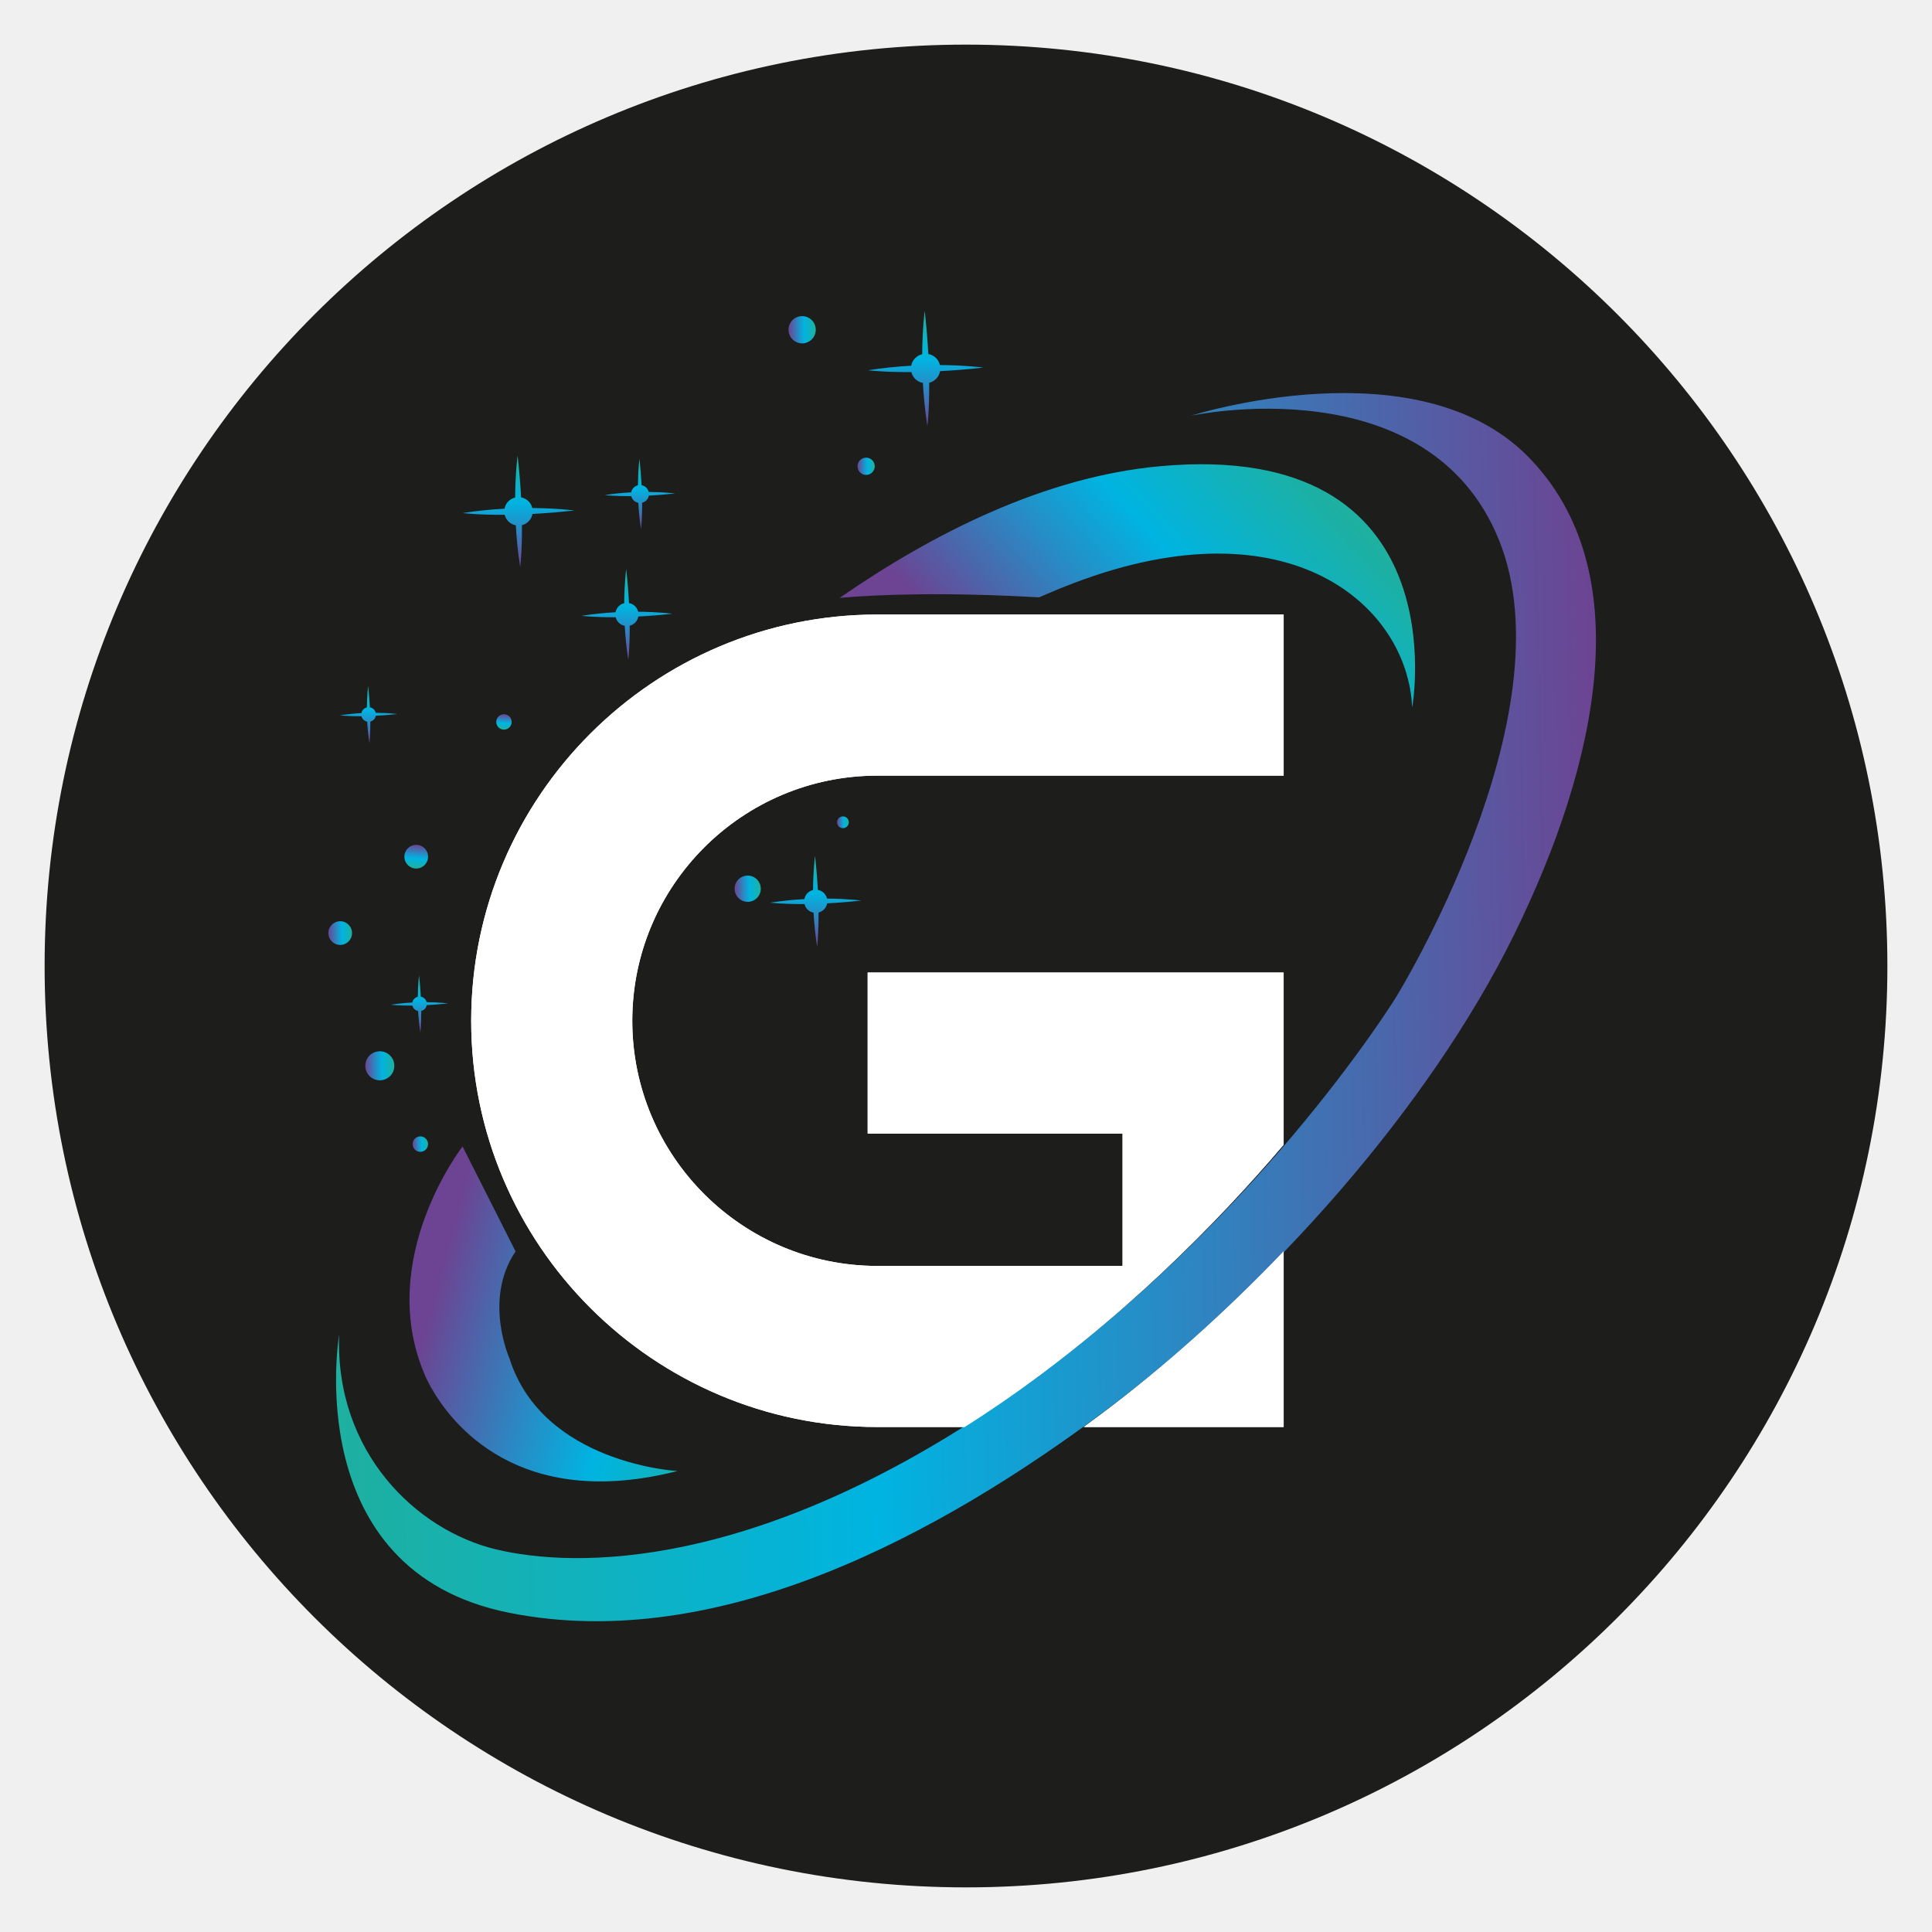
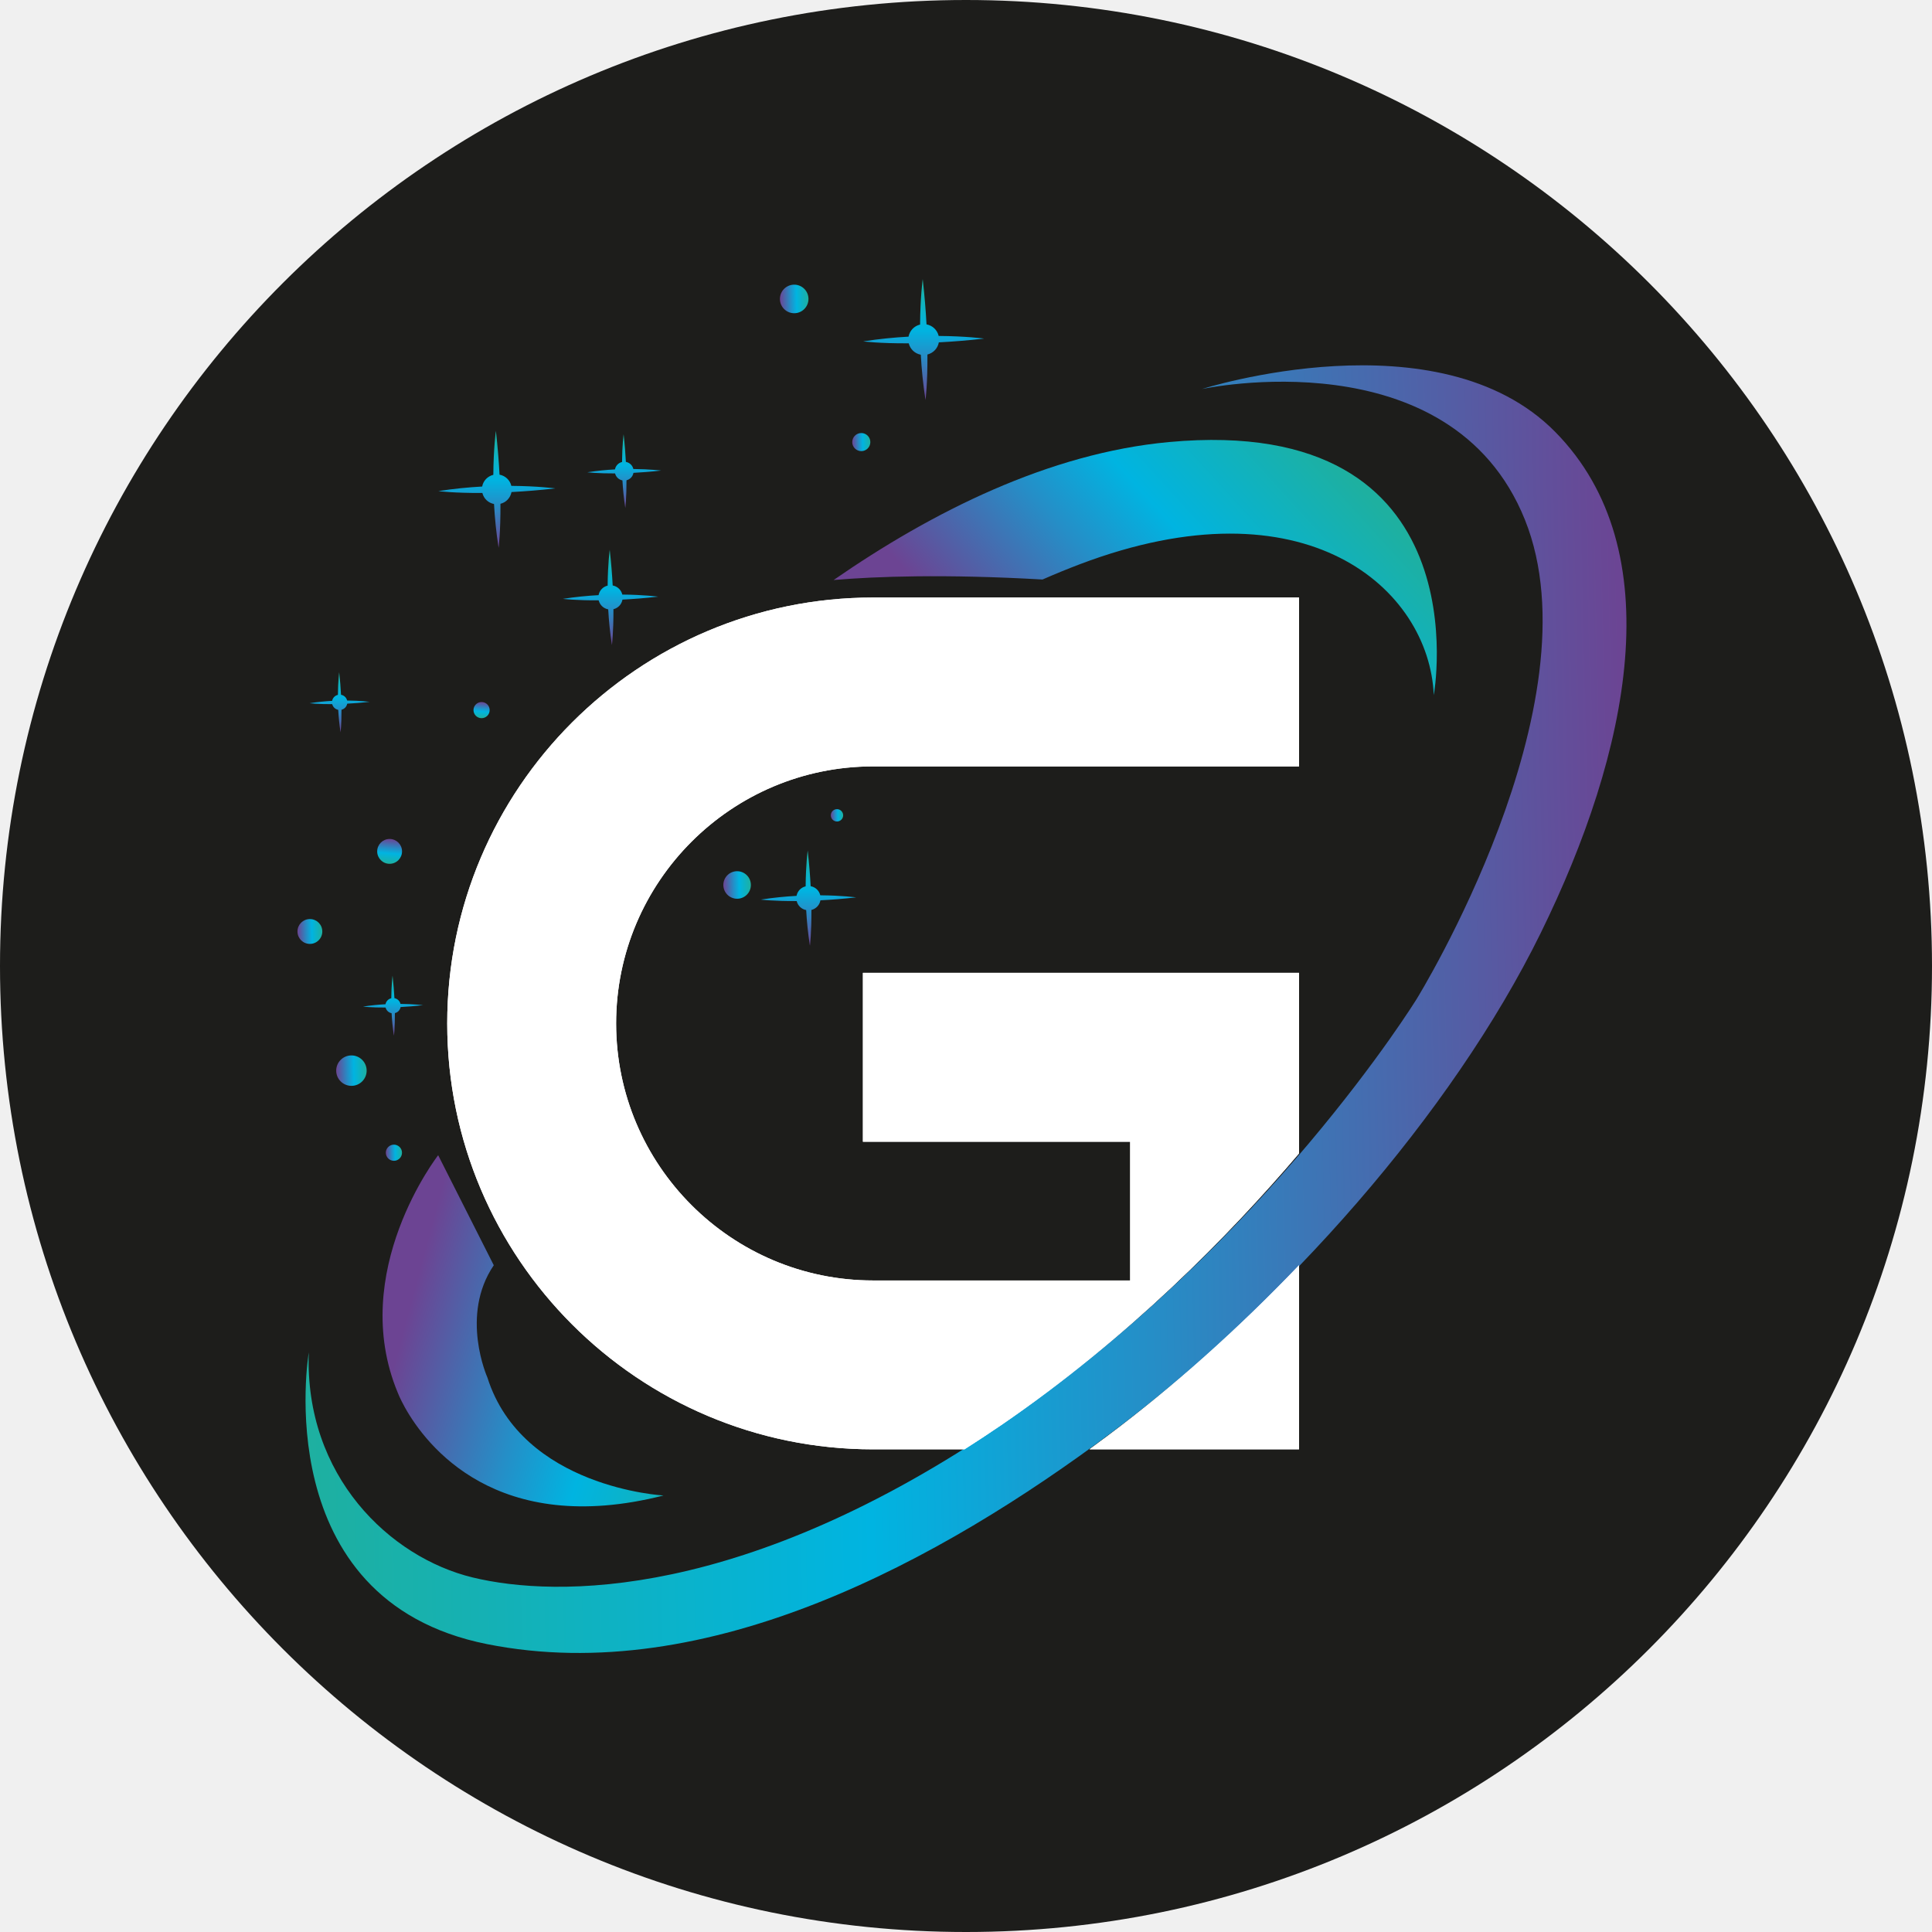
- <svg xmlns="http://www.w3.org/2000/svg" version="1.1" id="katman_1" x="0px" y="0px" viewBox="0 0 1157.46 1157.46" style="enable-background:new 0 0 1157.46 1157.46;" xml:space="preserve">
-   <style type="text/css">
- 	.st0{fill:#1D1D1B;}
- 	.st1{fill:url(#SVGID_1_);}
- 	.st2{fill:#FFFFFF;}
- 	.st3{fill:url(#SVGID_00000168809039523349352600000007737921503213469627_);}
- 	.st4{fill:url(#SVGID_00000065059592438440862830000018189029250278199437_);}
- 	.st5{fill:url(#SVGID_00000003094658730312179170000011461643819123714202_);}
- 	.st6{fill:url(#SVGID_00000126297952413505554300000001694948551123503003_);}
- 	.st7{fill:url(#SVGID_00000181049170114549205180000008028820623058030734_);}
- 	.st8{fill:url(#SVGID_00000178178349207079733540000004793372995275701160_);}
- 	.st9{fill:url(#SVGID_00000073721748197074112480000013940177683204394371_);}
- 	.st10{fill:url(#SVGID_00000138539807666427129310000015668536230346090679_);}
- 	.st11{fill:url(#SVGID_00000163059840366951380580000004930290767700397970_);}
- 	.st12{fill:url(#SVGID_00000074418323352957930840000000751548977490442387_);}
- 	.st13{fill:url(#SVGID_00000165940127943482131130000003046882049452179126_);}
- 	.st14{fill:url(#SVGID_00000008112504587485463450000012728034028313102478_);}
- 	.st15{fill:url(#SVGID_00000061462504294930883450000018088721439972543895_);}
- 	.st16{fill:url(#SVGID_00000078038483161044377540000008747726115834584989_);}
- 	.st17{fill:url(#SVGID_00000116938404288529384190000018175064037230500535_);}
- 	.st18{fill:url(#SVGID_00000007426685480235730360000004562881250436709027_);}
- 	.st19{fill:url(#SVGID_00000083053948280776724390000010776900556996976010_);}
- 	.st20{fill:url(#SVGID_00000020371176562093701140000016284658557888918688_);}
- </style>
-   <g>
-     <circle class="st0" cx="578.73" cy="578.73" r="552" />
-     <linearGradient id="SVGID_1_" gradientUnits="userSpaceOnUse" x1="180.004" y1="553.705" x2="944.993" y2="553.705" gradientTransform="matrix(0.9997 -0.0232 0.0232 0.9997 3.5162 62.9125)">
-       <stop offset="0" style="stop-color:#1EB0A0" />
-       <stop offset="0.42" style="stop-color:#00B4E1" />
-       <stop offset="0.632" style="stop-color:#258EC7" />
-       <stop offset="1" style="stop-color:#6C4493" />
+ <svg xmlns="http://www.w3.org/2000/svg" width="64" height="64" viewBox="0 0 64 64" fill="none">
+   <path d="M32 64C49.673 64 64 49.673 64 32C64 14.327 49.673 0 32 0C14.327 0 0 14.327 0 32C0 49.673 14.327 64 32 64Z" fill="#1D1D1B" />
+   <path d="M10.229 44.802C10.229 44.802 8.827 53.005 16.132 54.463C23.436 55.921 31.162 51.691 36.845 47.439C42.528 43.188 48.095 36.896 51.038 30.908C53.98 24.919 55.383 18.228 51.518 14.307C47.653 10.387 39.818 12.887 39.818 12.887C39.818 12.887 48.051 11.104 50.512 17.21C52.973 23.315 46.933 33.086 46.933 33.086C46.933 33.086 41.962 41.163 33.306 47.091C24.649 53.019 18.415 52.921 15.664 52.257C12.914 51.594 10.082 48.89 10.229 44.802Z" fill="url(#paint0_linear_6_142)" />
+   <path d="M28.923 48.011H31.95C32.347 47.757 32.749 47.495 33.158 47.215C37.374 44.328 40.712 40.933 43.032 38.208V32.227H28.585V37.821H37.438V42.417H28.923C24.229 42.417 20.41 38.598 20.41 33.902C20.41 29.207 24.229 25.388 28.923 25.388H43.032V19.794H28.923C21.144 19.794 14.815 26.123 14.815 33.903C14.815 41.682 21.144 48.011 28.923 48.011Z" fill="white" />
+   <path d="M36.697 47.563C36.498 47.713 36.295 47.862 36.09 48.011H43.032V41.913C41.031 44.007 38.874 45.936 36.697 47.563Z" fill="white" />
+   <path d="M28.923 48.011H31.95C32.347 47.757 32.749 47.495 33.158 47.215C37.374 44.328 40.712 40.933 43.032 38.208V32.227H28.585V37.821H37.438V42.417H28.923C24.229 42.417 20.41 38.598 20.41 33.902C20.41 29.207 24.229 25.388 28.923 25.388H43.032V19.794H28.923C21.144 19.794 14.815 26.123 14.815 33.903C14.815 41.682 21.144 48.011 28.923 48.011Z" fill="white" />
+   <path d="M36.697 47.563C36.498 47.713 36.295 47.862 36.09 48.011H43.032V41.913C41.031 44.007 38.874 45.936 36.697 47.563Z" fill="white" />
+   <path d="M38.717 14.644C34.749 15.012 30.886 16.95 27.614 19.214C29.029 19.094 31.287 19.012 34.535 19.197C34.937 19.021 35.346 18.852 35.763 18.694C43.245 15.854 47.345 19.499 47.496 23.027C47.497 23.027 49.184 13.675 38.717 14.644Z" fill="url(#paint1_linear_6_142)" />
+   <path d="M16.144 45.627C16.144 45.627 15.228 43.578 16.357 41.913L14.515 38.268C14.515 38.268 11.508 42.131 13.177 46.137C13.177 46.137 13.25 46.331 13.417 46.63C14.113 47.873 16.446 50.945 21.98 49.54C21.98 49.54 17.302 49.292 16.144 45.627Z" fill="url(#paint2_linear_6_142)" />
+   <path d="M16.944 16.3C17.377 16.277 17.86 16.24 18.396 16.179C18.396 16.179 17.822 16.101 16.939 16.095C16.892 15.903 16.742 15.761 16.548 15.724C16.525 15.29 16.488 14.807 16.427 14.271C16.427 14.271 16.348 14.846 16.342 15.729C16.151 15.776 16.009 15.924 15.972 16.117C15.521 16.142 15.031 16.188 14.52 16.269C14.52 16.269 15.037 16.336 15.979 16.33C16.026 16.519 16.174 16.659 16.365 16.696C16.39 17.147 16.436 17.637 16.517 18.148C16.517 18.148 16.584 17.631 16.578 16.689C16.767 16.642 16.907 16.493 16.944 16.3Z" fill="url(#paint3_linear_6_142)" />
+   <path d="M20.984 15.664C21.259 15.649 21.56 15.627 21.899 15.588C21.899 15.588 21.533 15.541 20.981 15.536C20.952 15.415 20.857 15.324 20.733 15.301C20.719 15.027 20.696 14.725 20.658 14.386C20.658 14.386 20.61 14.752 20.606 15.304C20.485 15.333 20.395 15.427 20.371 15.55C20.087 15.565 19.778 15.594 19.456 15.645C19.456 15.645 19.784 15.686 20.375 15.683C20.405 15.802 20.498 15.89 20.619 15.914C20.635 16.198 20.664 16.507 20.714 16.828C20.714 16.828 20.756 16.5 20.753 15.91C20.873 15.88 20.962 15.786 20.984 15.664Z" fill="url(#paint4_linear_6_142)" />
+   <path d="M20.62 19.863C20.974 19.844 21.364 19.815 21.802 19.765C21.802 19.765 21.334 19.701 20.615 19.696C20.577 19.54 20.454 19.424 20.296 19.394C20.277 19.04 20.248 18.65 20.198 18.212C20.198 18.212 20.134 18.68 20.129 19.399C19.974 19.436 19.858 19.558 19.828 19.715C19.46 19.735 19.061 19.773 18.645 19.838C18.645 19.838 19.069 19.892 19.832 19.887C19.871 20.042 19.991 20.156 20.148 20.186C20.168 20.554 20.206 20.953 20.271 21.369C20.271 21.369 20.325 20.945 20.321 20.181C20.476 20.143 20.591 20.021 20.62 19.863Z" fill="url(#paint5_linear_6_142)" />
+   <path d="M27.178 29.824C27.532 29.806 27.922 29.777 28.361 29.727C28.361 29.727 27.892 29.663 27.173 29.658C27.135 29.502 27.013 29.386 26.854 29.356C26.835 29.002 26.806 28.612 26.756 28.173C26.756 28.173 26.693 28.642 26.688 29.361C26.532 29.398 26.417 29.519 26.386 29.677C26.019 29.697 25.619 29.735 25.203 29.8C25.203 29.8 25.627 29.854 26.391 29.849C26.429 30.003 26.55 30.118 26.706 30.148C26.726 30.515 26.764 30.915 26.83 31.33C26.83 31.33 26.884 30.907 26.879 30.143C27.034 30.104 27.149 29.982 27.178 29.824Z" fill="url(#paint6_linear_6_142)" />
+   <path d="M11.502 23.31C11.725 23.299 11.971 23.28 12.247 23.249C12.247 23.249 11.949 23.21 11.499 23.206C11.475 23.107 11.398 23.034 11.297 23.015C11.286 22.792 11.267 22.546 11.236 22.27C11.236 22.27 11.197 22.568 11.194 23.018C11.095 23.041 11.021 23.118 11.002 23.217C10.771 23.23 10.519 23.253 10.257 23.295C10.257 23.295 10.525 23.329 11.005 23.326C11.03 23.423 11.105 23.495 11.204 23.514C11.217 23.745 11.24 23.997 11.282 24.259C11.282 24.259 11.316 23.992 11.312 23.511C11.411 23.486 11.483 23.41 11.502 23.31Z" fill="url(#paint7_linear_6_142)" />
+   <path d="M13.27 33.36C13.493 33.348 13.739 33.33 14.015 33.298C14.015 33.298 13.717 33.26 13.267 33.256C13.243 33.157 13.166 33.084 13.066 33.065C13.054 32.842 13.035 32.596 13.004 32.32C13.004 32.32 12.965 32.618 12.962 33.068C12.863 33.091 12.79 33.168 12.77 33.267C12.539 33.28 12.287 33.303 12.025 33.345C12.025 33.345 12.293 33.379 12.773 33.376C12.798 33.473 12.874 33.545 12.972 33.563C12.985 33.795 13.008 34.046 13.05 34.308C13.05 34.308 13.084 34.041 13.081 33.56C13.18 33.537 13.252 33.46 13.27 33.36Z" fill="url(#paint8_linear_6_142)" />
+   <path d="M31.1 11.341C31.548 11.318 32.048 11.279 32.602 11.216C32.602 11.216 32.008 11.135 31.095 11.129C31.047 10.93 30.892 10.783 30.692 10.745C30.668 10.297 30.629 9.798 30.566 9.244C30.566 9.244 30.485 9.839 30.479 10.751C30.282 10.799 30.135 10.953 30.096 11.152C29.63 11.178 29.123 11.226 28.595 11.309C28.595 11.309 29.129 11.379 30.103 11.373C30.152 11.568 30.304 11.712 30.503 11.751C30.528 12.217 30.576 12.724 30.659 13.252C30.659 13.252 30.729 12.718 30.722 11.744C30.918 11.694 31.063 11.541 31.1 11.341Z" fill="url(#paint9_linear_6_142)" />
+   <path d="M26.309 10.376C26.57 10.376 26.782 10.164 26.782 9.903C26.782 9.641 26.57 9.43 26.309 9.43C26.048 9.43 25.836 9.641 25.836 9.903C25.836 10.164 26.048 10.376 26.309 10.376Z" fill="url(#paint10_linear_6_142)" />
+   <path d="M28.532 14.944C28.697 14.944 28.831 14.81 28.831 14.645C28.831 14.479 28.697 14.345 28.532 14.345C28.366 14.345 28.232 14.479 28.232 14.645C28.232 14.81 28.366 14.944 28.532 14.944Z" fill="url(#paint11_linear_6_142)" />
+   <path d="M10.265 31.268C10.493 31.268 10.677 31.084 10.677 30.856C10.677 30.629 10.493 30.445 10.265 30.445C10.038 30.445 9.854 30.629 9.854 30.856C9.854 31.084 10.038 31.268 10.265 31.268Z" fill="url(#paint12_linear_6_142)" />
+   <path d="M11.642 35.97C11.92 35.97 12.146 35.745 12.146 35.466C12.146 35.188 11.92 34.962 11.642 34.962C11.363 34.962 11.137 35.188 11.137 35.466C11.137 35.745 11.363 35.97 11.642 35.97Z" fill="url(#paint13_linear_6_142)" />
+   <path d="M13.049 38.453C13.197 38.453 13.317 38.333 13.317 38.185C13.317 38.038 13.197 37.918 13.049 37.918C12.901 37.918 12.781 38.038 12.781 38.185C12.781 38.333 12.901 38.453 13.049 38.453Z" fill="url(#paint14_linear_6_142)" />
+   <path d="M12.906 28.615C13.133 28.615 13.318 28.431 13.318 28.203C13.318 27.976 13.133 27.792 12.906 27.792C12.679 27.792 12.495 27.976 12.495 28.203C12.495 28.431 12.679 28.615 12.906 28.615Z" fill="url(#paint15_linear_6_142)" />
+   <path d="M15.953 23.791C16.101 23.791 16.221 23.671 16.221 23.523C16.221 23.376 16.101 23.256 15.953 23.256C15.805 23.256 15.685 23.376 15.685 23.523C15.685 23.671 15.805 23.791 15.953 23.791Z" fill="url(#paint16_linear_6_142)" />
+   <path d="M24.418 29.772C24.67 29.772 24.874 29.568 24.874 29.316C24.874 29.064 24.67 28.86 24.418 28.86C24.166 28.86 23.962 29.064 23.962 29.316C23.962 29.568 24.166 29.772 24.418 29.772Z" fill="url(#paint17_linear_6_142)" />
+   <path d="M27.726 27.213C27.839 27.213 27.931 27.122 27.931 27.009C27.931 26.896 27.839 26.804 27.726 26.804C27.613 26.804 27.522 26.896 27.522 27.009C27.522 27.122 27.613 27.213 27.726 27.213Z" fill="url(#paint18_linear_6_142)" />
+   <defs>
+     <linearGradient id="paint0_linear_6_142" x1="9.831" y1="33.945" x2="54.165" y2="32.916" gradientUnits="userSpaceOnUse">
+       <stop stop-color="#1EB0A0" />
+       <stop offset="0.42" stop-color="#00B4E1" />
+       <stop offset="0.632" stop-color="#258EC7" />
+       <stop offset="1" stop-color="#6C4493" />
    </linearGradient>
-     <path class="st1" d="M203.19,799.56c0,0-24.19,141.5,101.81,166.65s259.28-47.81,357.31-121.15s194.06-181.87,244.82-285.17   c50.76-103.3,74.96-218.73,8.29-286.36s-201.83-24.49-201.83-24.49s142.02-30.76,184.48,74.56   c42.45,105.32-61.74,273.87-61.74,273.87S750.58,736.8,601.25,839.05s-256.86,100.57-304.31,89.12   C249.5,916.73,200.64,870.09,203.19,799.56z" />
-     <g>
-       <path class="st2" d="M525.65,854.92h52.21c6.86-4.38,13.79-8.9,20.84-13.73c72.73-49.8,130.32-108.37,170.33-155.38V582.64H519.82    v96.5h152.71v79.28H525.65c-80.97,0-146.85-65.88-146.85-146.88c0-80.98,65.88-146.86,146.85-146.86h243.39v-96.51H525.65    c-134.18,0-243.36,109.18-243.36,243.38C282.29,745.74,391.47,854.92,525.65,854.92z" />
-       <path class="st2" d="M659.76,847.2c-3.44,2.58-6.94,5.15-10.47,7.72h119.75v-105.2C734.52,785.85,697.3,819.12,659.76,847.2z" />
-     </g>
-     <g>
-       <path class="st2" d="M525.65,854.92h52.21c6.86-4.38,13.79-8.9,20.84-13.73c72.73-49.8,130.32-108.37,170.33-155.38V582.64H519.82    v96.5h152.71v79.28H525.65c-80.97,0-146.85-65.88-146.85-146.88c0-80.98,65.88-146.86,146.85-146.86h243.39v-96.51H525.65    c-134.18,0-243.36,109.18-243.36,243.38C282.29,745.74,391.47,854.92,525.65,854.92z" />
-       <path class="st2" d="M659.76,847.2c-3.44,2.58-6.94,5.15-10.47,7.72h119.75v-105.2C734.52,785.85,697.3,819.12,659.76,847.2z" />
-     </g>
-     <linearGradient id="SVGID_00000129180611797199592580000014321105123174622887_" gradientUnits="userSpaceOnUse" x1="788.471" y1="287.194" x2="622.518" y2="438.504">
-       <stop offset="0" style="stop-color:#1EB0A0" />
-       <stop offset="0.42" style="stop-color:#00B4E1" />
-       <stop offset="0.632" style="stop-color:#258EC7" />
-       <stop offset="1" style="stop-color:#6C4493" />
+     <linearGradient id="paint1_linear_6_142" x1="44.159" y1="15.099" x2="34.538" y2="23.871" gradientUnits="userSpaceOnUse">
+       <stop stop-color="#1EB0A0" />
+       <stop offset="0.42" stop-color="#00B4E1" />
+       <stop offset="0.632" stop-color="#258EC7" />
+       <stop offset="1" stop-color="#6C4493" />
    </linearGradient>
-     <path style="fill:url(#SVGID_00000129180611797199592580000014321105123174622887_);" d="M694.59,279.34   c-68.44,6.34-135.08,39.78-191.52,78.83c24.42-2.07,63.36-3.48,119.38-0.29c6.95-3.03,14-5.95,21.19-8.68   c129.06-48.98,199.79,13.88,202.4,74.74C846.05,423.94,875.16,262.62,694.59,279.34z" />
-     <linearGradient id="SVGID_00000121981901955217703420000007441013674963473060_" gradientUnits="userSpaceOnUse" x1="456.993" y1="826.742" x2="260.531" y2="774.114">
-       <stop offset="0" style="stop-color:#1EB0A0" />
-       <stop offset="0.42" style="stop-color:#00B4E1" />
-       <stop offset="0.632" style="stop-color:#258EC7" />
-       <stop offset="1" style="stop-color:#6C4493" />
+     <linearGradient id="paint2_linear_6_142" x1="24.943" y1="46.377" x2="13.554" y2="43.327" gradientUnits="userSpaceOnUse">
+       <stop stop-color="#1EB0A0" />
+       <stop offset="0.42" stop-color="#00B4E1" />
+       <stop offset="0.632" stop-color="#258EC7" />
+       <stop offset="1" stop-color="#6C4493" />
    </linearGradient>
-     <path style="fill:url(#SVGID_00000121981901955217703420000007441013674963473060_);" d="M305.22,813.8c0,0-15.8-35.35,3.66-64.08   l-31.76-62.87c0,0-51.87,66.64-23.09,135.75c0,0,1.26,3.33,4.14,8.49c12.01,21.45,52.25,74.44,147.72,50.2   C405.89,881.3,325.18,877.01,305.22,813.8z" />
-     <g>
-       <linearGradient id="SVGID_00000005948064312028610450000018373592804161911473_" gradientUnits="userSpaceOnUse" x1="310.625" y1="272.914" x2="310.625" y2="339.788">
-         <stop offset="0" style="stop-color:#1EB0A0" />
-         <stop offset="0.42" style="stop-color:#00B4E1" />
-         <stop offset="0.632" style="stop-color:#258EC7" />
-         <stop offset="1" style="stop-color:#6C4493" />
-       </linearGradient>
-       <path style="fill:url(#SVGID_00000005948064312028610450000018373592804161911473_);" d="M319.01,307.91    c7.48-0.4,15.81-1.04,25.06-2.09c0,0-9.92-1.35-25.15-1.46c-0.8-3.31-3.39-5.76-6.74-6.39c-0.4-7.48-1.04-15.81-2.09-25.06    c0,0-1.35,9.92-1.46,25.15c-3.29,0.8-5.74,3.36-6.38,6.69c-7.78,0.43-16.24,1.22-25.05,2.62c0,0,8.91,1.16,25.16,1.05    c0.82,3.26,3.37,5.67,6.67,6.31c0.43,7.78,1.23,16.24,2.62,25.05c0,0,1.16-8.91,1.05-25.16    C315.96,313.81,318.38,311.24,319.01,307.91z" />
-       <linearGradient id="SVGID_00000000940795542206761600000003810827654731389569_" gradientUnits="userSpaceOnUse" x1="383.425" y1="274.894" x2="383.425" y2="317.03">
-         <stop offset="0" style="stop-color:#1EB0A0" />
-         <stop offset="0.42" style="stop-color:#00B4E1" />
-         <stop offset="0.632" style="stop-color:#258EC7" />
-         <stop offset="1" style="stop-color:#6C4493" />
-       </linearGradient>
-       <path style="fill:url(#SVGID_00000000940795542206761600000003810827654731389569_);" d="M388.71,296.93    c4.73-0.25,9.93-0.64,15.78-1.3c0,0-6.31-0.82-15.84-0.9c-0.5-2.1-2.14-3.66-4.27-4.06c-0.25-4.73-0.64-9.93-1.3-15.78    c0,0-0.82,6.31-0.9,15.84c-2.09,0.5-3.64,2.12-4.05,4.23c-4.9,0.27-10.23,0.77-15.78,1.64c0,0,5.66,0.72,15.85,0.66    c0.51,2.06,2.12,3.58,4.21,3.98c0.27,4.9,0.77,10.23,1.64,15.78c0,0,0.72-5.66,0.66-15.85    C386.79,300.66,388.32,299.04,388.71,296.93z" />
-       <linearGradient id="SVGID_00000147206366688908602770000012446696150661646497_" gradientUnits="userSpaceOnUse" x1="375.588" y1="340.885" x2="375.588" y2="395.344">
-         <stop offset="0" style="stop-color:#1EB0A0" />
-         <stop offset="0.42" style="stop-color:#00B4E1" />
-         <stop offset="0.632" style="stop-color:#258EC7" />
-         <stop offset="1" style="stop-color:#6C4493" />
-       </linearGradient>
-       <path style="fill:url(#SVGID_00000147206366688908602770000012446696150661646497_);" d="M382.42,369.36    c6.11-0.32,12.84-0.82,20.4-1.68c0,0-8.08-1.1-20.48-1.19c-0.66-2.7-2.77-4.7-5.51-5.21c-0.32-6.11-0.82-12.84-1.68-20.4    c0,0-1.1,8.08-1.19,20.48c-2.68,0.65-4.67,2.74-5.2,5.45c-6.34,0.35-13.23,1-20.4,2.13c0,0,7.31,0.93,20.48,0.85    c0.67,2.66,2.74,4.63,5.44,5.15c0.35,6.34,1,13.23,2.13,20.4c0,0,0.93-7.31,0.85-20.48C379.94,374.19,381.92,372.09,382.42,369.36    z" />
-       <linearGradient id="SVGID_00000082350828407003009530000006803917285032147357_" gradientUnits="userSpaceOnUse" x1="488.717" y1="512.718" x2="488.717" y2="567.178">
-         <stop offset="0" style="stop-color:#1EB0A0" />
-         <stop offset="0.42" style="stop-color:#00B4E1" />
-         <stop offset="0.632" style="stop-color:#258EC7" />
-         <stop offset="1" style="stop-color:#6C4493" />
-       </linearGradient>
-       <path style="fill:url(#SVGID_00000082350828407003009530000006803917285032147357_);" d="M495.55,541.2    c6.11-0.32,12.84-0.82,20.4-1.68c0,0-8.08-1.1-20.48-1.19c-0.66-2.7-2.77-4.7-5.51-5.21c-0.32-6.11-0.82-12.84-1.68-20.4    c0,0-1.1,8.08-1.19,20.48c-2.68,0.65-4.67,2.74-5.2,5.45c-6.34,0.35-13.23,1-20.4,2.13c0,0,7.31,0.93,20.48,0.85    c0.66,2.66,2.74,4.63,5.44,5.15c0.35,6.34,1,13.23,2.13,20.4c0,0,0.93-7.31,0.85-20.48C493.07,546.02,495.05,543.92,495.55,541.2z    " />
-       <linearGradient id="SVGID_00000097498216545872472970000011330771564434407091_" gradientUnits="userSpaceOnUse" x1="220.832" y1="410.886" x2="220.832" y2="445.2">
-         <stop offset="0" style="stop-color:#1EB0A0" />
-         <stop offset="0.42" style="stop-color:#00B4E1" />
-         <stop offset="0.632" style="stop-color:#258EC7" />
-         <stop offset="1" style="stop-color:#6C4493" />
-       </linearGradient>
-       <path style="fill:url(#SVGID_00000097498216545872472970000011330771564434407091_);" d="M225.14,428.83    c3.85-0.2,8.09-0.52,12.85-1.06c0,0-5.14-0.67-12.9-0.73c-0.41-1.71-1.74-2.98-3.48-3.3c-0.2-3.85-0.52-8.09-1.06-12.85    c0,0-0.67,5.14-0.73,12.9c-1.7,0.4-2.97,1.73-3.3,3.44c-3.99,0.22-8.33,0.62-12.85,1.34c0,0,4.61,0.58,12.9,0.53    c0.42,1.68,1.73,2.92,3.43,3.25c0.22,3.99,0.62,8.33,1.34,12.85c0,0,0.59-4.61,0.53-12.91    C223.57,431.87,224.82,430.55,225.14,428.83z" />
-       <linearGradient id="SVGID_00000125561485617402068990000004829097291715901116_" gradientUnits="userSpaceOnUse" x1="251.341" y1="584.25" x2="251.341" y2="618.563">
-         <stop offset="0" style="stop-color:#1EB0A0" />
-         <stop offset="0.42" style="stop-color:#00B4E1" />
-         <stop offset="0.632" style="stop-color:#258EC7" />
-         <stop offset="1" style="stop-color:#6C4493" />
-       </linearGradient>
-       <path style="fill:url(#SVGID_00000125561485617402068990000004829097291715901116_);" d="M255.64,602.19    c3.85-0.2,8.09-0.52,12.85-1.06c0,0-5.14-0.67-12.9-0.73c-0.41-1.71-1.74-2.98-3.48-3.3c-0.2-3.85-0.52-8.09-1.06-12.85    c0,0-0.67,5.14-0.73,12.9c-1.7,0.4-2.97,1.73-3.3,3.44c-3.99,0.22-8.33,0.62-12.85,1.34c0,0,4.61,0.58,12.9,0.53    c0.42,1.68,1.73,2.92,3.43,3.24c0.22,3.99,0.62,8.33,1.34,12.85c0,0,0.58-4.61,0.53-12.91    C254.08,605.24,255.33,603.91,255.64,602.19z" />
-       <linearGradient id="SVGID_00000178190919819789211600000010225486373083945397_" gradientUnits="userSpaceOnUse" x1="554.542" y1="186.183" x2="554.542" y2="255.322">
-         <stop offset="0" style="stop-color:#1EB0A0" />
-         <stop offset="0.42" style="stop-color:#00B4E1" />
-         <stop offset="0.632" style="stop-color:#258EC7" />
-         <stop offset="1" style="stop-color:#6C4493" />
-       </linearGradient>
-       <path style="fill:url(#SVGID_00000178190919819789211600000010225486373083945397_);" d="M563.21,222.37    c7.73-0.41,16.35-1.08,25.91-2.16c0,0-10.26-1.4-26-1.51c-0.83-3.42-3.5-5.96-6.96-6.61c-0.41-7.73-1.08-16.35-2.16-25.9    c0,0-1.4,10.26-1.51,26c-3.4,0.83-5.93,3.48-6.6,6.92c-8.04,0.44-16.79,1.27-25.9,2.71c0,0,9.22,1.2,26.01,1.09    c0.85,3.37,3.48,5.86,6.9,6.52c0.44,8.04,1.27,16.79,2.7,25.9c0,0,1.2-9.22,1.09-26.01C560.06,228.46,562.56,225.81,563.21,222.37    z" />
-       <linearGradient id="SVGID_00000133514878555893004940000010726310555334614203_" gradientUnits="userSpaceOnUse" x1="481.954" y1="145.653" x2="465.639" y2="145.653" gradientTransform="matrix(0.9997 -0.0232 0.0232 0.9997 3.5162 62.9125)">
-         <stop offset="0" style="stop-color:#1EB0A0" />
-         <stop offset="0.42" style="stop-color:#00B4E1" />
-         <stop offset="0.632" style="stop-color:#258EC7" />
-         <stop offset="1" style="stop-color:#6C4493" />
-       </linearGradient>
-       <circle style="fill:url(#SVGID_00000133514878555893004940000010726310555334614203_);" cx="480.56" cy="197.55" r="8.16" />
-       <linearGradient id="SVGID_00000026875064030554715310000015131610914423941531_" gradientUnits="userSpaceOnUse" x1="515.4" y1="228.316" x2="505.067" y2="228.316" gradientTransform="matrix(0.9997 -0.0232 0.0232 0.9997 3.5162 62.9125)">
-         <stop offset="0" style="stop-color:#1EB0A0" />
-         <stop offset="0.42" style="stop-color:#00B4E1" />
-         <stop offset="0.632" style="stop-color:#258EC7" />
-         <stop offset="1" style="stop-color:#6C4493" />
-       </linearGradient>
-       <circle style="fill:url(#SVGID_00000026875064030554715310000015131610914423941531_);" cx="518.9" cy="279.35" r="5.17" />
-       <linearGradient id="SVGID_00000072260508834217759470000005581258428426011819_" gradientUnits="userSpaceOnUse" x1="195.844" y1="500.594" x2="181.648" y2="500.594" gradientTransform="matrix(0.9997 -0.0232 0.0232 0.9997 3.5162 62.9125)">
-         <stop offset="0" style="stop-color:#1EB0A0" />
-         <stop offset="0.42" style="stop-color:#00B4E1" />
-         <stop offset="0.632" style="stop-color:#258EC7" />
-         <stop offset="1" style="stop-color:#6C4493" />
-       </linearGradient>
-       <circle style="fill:url(#SVGID_00000072260508834217759470000005581258428426011819_);" cx="203.81" cy="559" r="7.1" />
-       <linearGradient id="SVGID_00000155125300857632140080000003258482652788222640_" gradientUnits="userSpaceOnUse" x1="219.337" y1="580.638" x2="201.934" y2="580.638" gradientTransform="matrix(0.9997 -0.0232 0.0232 0.9997 3.5162 62.9125)">
-         <stop offset="0" style="stop-color:#1EB0A0" />
-         <stop offset="0.42" style="stop-color:#00B4E1" />
-         <stop offset="0.632" style="stop-color:#258EC7" />
-         <stop offset="1" style="stop-color:#6C4493" />
-       </linearGradient>
-       <circle style="fill:url(#SVGID_00000155125300857632140080000003258482652788222640_);" cx="227.55" cy="638.52" r="8.7" />
-       <linearGradient id="SVGID_00000134225954099952270930000016917556196072474019_" gradientUnits="userSpaceOnUse" x1="238.452" y1="628.104" x2="229.206" y2="628.104" gradientTransform="matrix(0.9997 -0.0232 0.0232 0.9997 3.5162 62.9125)">
-         <stop offset="0" style="stop-color:#1EB0A0" />
-         <stop offset="0.42" style="stop-color:#00B4E1" />
-         <stop offset="0.632" style="stop-color:#258EC7" />
-         <stop offset="1" style="stop-color:#6C4493" />
-       </linearGradient>
-       <circle style="fill:url(#SVGID_00000134225954099952270930000016917556196072474019_);" cx="251.83" cy="685.43" r="4.62" />
-       <linearGradient id="SVGID_00000043414807868267115300000008922235899600518293_" gradientUnits="userSpaceOnUse" x1="4442.823" y1="3349.72" x2="4428.628" y2="3349.72" gradientTransform="matrix(-0.0811 0.9967 -0.9967 -0.0811 3947.845 -3636.154)">
-         <stop offset="0" style="stop-color:#1EB0A0" />
-         <stop offset="0.42" style="stop-color:#00B4E1" />
-         <stop offset="0.632" style="stop-color:#258EC7" />
-         <stop offset="1" style="stop-color:#6C4493" />
-       </linearGradient>
-       <circle style="fill:url(#SVGID_00000043414807868267115300000008922235899600518293_);" cx="249.36" cy="513.24" r="7.1" />
-       <linearGradient id="SVGID_00000163793752462522572260000017034143276604807352_" gradientUnits="userSpaceOnUse" x1="4355.619" y1="3303.883" x2="4346.373" y2="3303.883" gradientTransform="matrix(-0.0811 0.9967 -0.9967 -0.0811 3947.845 -3636.154)">
-         <stop offset="0" style="stop-color:#1EB0A0" />
-         <stop offset="0.42" style="stop-color:#00B4E1" />
-         <stop offset="0.632" style="stop-color:#258EC7" />
-         <stop offset="1" style="stop-color:#6C4493" />
-       </linearGradient>
-       <circle style="fill:url(#SVGID_00000163793752462522572260000017034143276604807352_);" cx="301.92" cy="432.51" r="4.62" />
-       <linearGradient id="SVGID_00000082354543237572441220000014795861023598977428_" gradientUnits="userSpaceOnUse" x1="441.284" y1="479.688" x2="425.567" y2="479.688" gradientTransform="matrix(0.9997 -0.0232 0.0232 0.9997 3.5162 62.9125)">
-         <stop offset="0" style="stop-color:#1EB0A0" />
-         <stop offset="0.42" style="stop-color:#00B4E1" />
-         <stop offset="0.632" style="stop-color:#258EC7" />
-         <stop offset="1" style="stop-color:#6C4493" />
-       </linearGradient>
-       <circle style="fill:url(#SVGID_00000082354543237572441220000014795861023598977428_);" cx="447.94" cy="532.43" r="7.86" />
-       <linearGradient id="SVGID_00000179638289163835829400000004923383323602214035_" gradientUnits="userSpaceOnUse" x1="494.934" y1="441.217" x2="487.884" y2="441.217" gradientTransform="matrix(0.9997 -0.0232 0.0232 0.9997 3.5162 62.9125)">
-         <stop offset="0" style="stop-color:#1EB0A0" />
-         <stop offset="0.42" style="stop-color:#00B4E1" />
-         <stop offset="0.632" style="stop-color:#258EC7" />
-         <stop offset="1" style="stop-color:#6C4493" />
-       </linearGradient>
-       <circle style="fill:url(#SVGID_00000179638289163835829400000004923383323602214035_);" cx="505.01" cy="492.63" r="3.53" />
-     </g>
-   </g>
+     <linearGradient id="paint3_linear_6_142" x1="16.458" y1="14.271" x2="16.458" y2="18.148" gradientUnits="userSpaceOnUse">
+       <stop stop-color="#1EB0A0" />
+       <stop offset="0.42" stop-color="#00B4E1" />
+       <stop offset="0.632" stop-color="#258EC7" />
+       <stop offset="1" stop-color="#6C4493" />
+     </linearGradient>
+     <linearGradient id="paint4_linear_6_142" x1="20.678" y1="14.386" x2="20.678" y2="16.829" gradientUnits="userSpaceOnUse">
+       <stop stop-color="#1EB0A0" />
+       <stop offset="0.42" stop-color="#00B4E1" />
+       <stop offset="0.632" stop-color="#258EC7" />
+       <stop offset="1" stop-color="#6C4493" />
+     </linearGradient>
+     <linearGradient id="paint5_linear_6_142" x1="20.224" y1="18.212" x2="20.224" y2="21.369" gradientUnits="userSpaceOnUse">
+       <stop stop-color="#1EB0A0" />
+       <stop offset="0.42" stop-color="#00B4E1" />
+       <stop offset="0.632" stop-color="#258EC7" />
+       <stop offset="1" stop-color="#6C4493" />
+     </linearGradient>
+     <linearGradient id="paint6_linear_6_142" x1="26.782" y1="28.173" x2="26.782" y2="31.33" gradientUnits="userSpaceOnUse">
+       <stop stop-color="#1EB0A0" />
+       <stop offset="0.42" stop-color="#00B4E1" />
+       <stop offset="0.632" stop-color="#258EC7" />
+       <stop offset="1" stop-color="#6C4493" />
+     </linearGradient>
+     <linearGradient id="paint7_linear_6_142" x1="11.252" y1="22.27" x2="11.252" y2="24.259" gradientUnits="userSpaceOnUse">
+       <stop stop-color="#1EB0A0" />
+       <stop offset="0.42" stop-color="#00B4E1" />
+       <stop offset="0.632" stop-color="#258EC7" />
+       <stop offset="1" stop-color="#6C4493" />
+     </linearGradient>
+     <linearGradient id="paint8_linear_6_142" x1="13.021" y1="32.32" x2="13.021" y2="34.309" gradientUnits="userSpaceOnUse">
+       <stop stop-color="#1EB0A0" />
+       <stop offset="0.42" stop-color="#00B4E1" />
+       <stop offset="0.632" stop-color="#258EC7" />
+       <stop offset="1" stop-color="#6C4493" />
+     </linearGradient>
+     <linearGradient id="paint9_linear_6_142" x1="30.598" y1="9.244" x2="30.598" y2="13.252" gradientUnits="userSpaceOnUse">
+       <stop stop-color="#1EB0A0" />
+       <stop offset="0.42" stop-color="#00B4E1" />
+       <stop offset="0.632" stop-color="#258EC7" />
+       <stop offset="1" stop-color="#6C4493" />
+     </linearGradient>
+     <linearGradient id="paint10_linear_6_142" x1="26.781" y1="9.89" x2="25.836" y2="9.912" gradientUnits="userSpaceOnUse">
+       <stop stop-color="#1EB0A0" />
+       <stop offset="0.42" stop-color="#00B4E1" />
+       <stop offset="0.632" stop-color="#258EC7" />
+       <stop offset="1" stop-color="#6C4493" />
+     </linearGradient>
+     <linearGradient id="paint11_linear_6_142" x1="28.831" y1="14.636" x2="28.232" y2="14.65" gradientUnits="userSpaceOnUse">
+       <stop stop-color="#1EB0A0" />
+       <stop offset="0.42" stop-color="#00B4E1" />
+       <stop offset="0.632" stop-color="#258EC7" />
+       <stop offset="1" stop-color="#6C4493" />
+     </linearGradient>
+     <linearGradient id="paint12_linear_6_142" x1="10.677" y1="30.845" x2="9.855" y2="30.864" gradientUnits="userSpaceOnUse">
+       <stop stop-color="#1EB0A0" />
+       <stop offset="0.42" stop-color="#00B4E1" />
+       <stop offset="0.632" stop-color="#258EC7" />
+       <stop offset="1" stop-color="#6C4493" />
+     </linearGradient>
+     <linearGradient id="paint13_linear_6_142" x1="12.146" y1="35.453" x2="11.138" y2="35.476" gradientUnits="userSpaceOnUse">
+       <stop stop-color="#1EB0A0" />
+       <stop offset="0.42" stop-color="#00B4E1" />
+       <stop offset="0.632" stop-color="#258EC7" />
+       <stop offset="1" stop-color="#6C4493" />
+     </linearGradient>
+     <linearGradient id="paint14_linear_6_142" x1="13.318" y1="38.178" x2="12.782" y2="38.19" gradientUnits="userSpaceOnUse">
+       <stop stop-color="#1EB0A0" />
+       <stop offset="0.42" stop-color="#00B4E1" />
+       <stop offset="0.632" stop-color="#258EC7" />
+       <stop offset="1" stop-color="#6C4493" />
+     </linearGradient>
+     <linearGradient id="paint15_linear_6_142" x1="12.877" y1="28.615" x2="12.944" y2="27.795" gradientUnits="userSpaceOnUse">
+       <stop stop-color="#1EB0A0" />
+       <stop offset="0.42" stop-color="#00B4E1" />
+       <stop offset="0.632" stop-color="#258EC7" />
+       <stop offset="1" stop-color="#6C4493" />
+     </linearGradient>
+     <linearGradient id="paint16_linear_6_142" x1="15.936" y1="23.792" x2="15.979" y2="23.258" gradientUnits="userSpaceOnUse">
+       <stop stop-color="#1EB0A0" />
+       <stop offset="0.42" stop-color="#00B4E1" />
+       <stop offset="0.632" stop-color="#258EC7" />
+       <stop offset="1" stop-color="#6C4493" />
+     </linearGradient>
+     <linearGradient id="paint17_linear_6_142" x1="24.873" y1="29.304" x2="23.963" y2="29.325" gradientUnits="userSpaceOnUse">
+       <stop stop-color="#1EB0A0" />
+       <stop offset="0.42" stop-color="#00B4E1" />
+       <stop offset="0.632" stop-color="#258EC7" />
+       <stop offset="1" stop-color="#6C4493" />
+     </linearGradient>
+     <linearGradient id="paint18_linear_6_142" x1="27.931" y1="27.002" x2="27.522" y2="27.012" gradientUnits="userSpaceOnUse">
+       <stop stop-color="#1EB0A0" />
+       <stop offset="0.42" stop-color="#00B4E1" />
+       <stop offset="0.632" stop-color="#258EC7" />
+       <stop offset="1" stop-color="#6C4493" />
+     </linearGradient>
+   </defs>
</svg>
